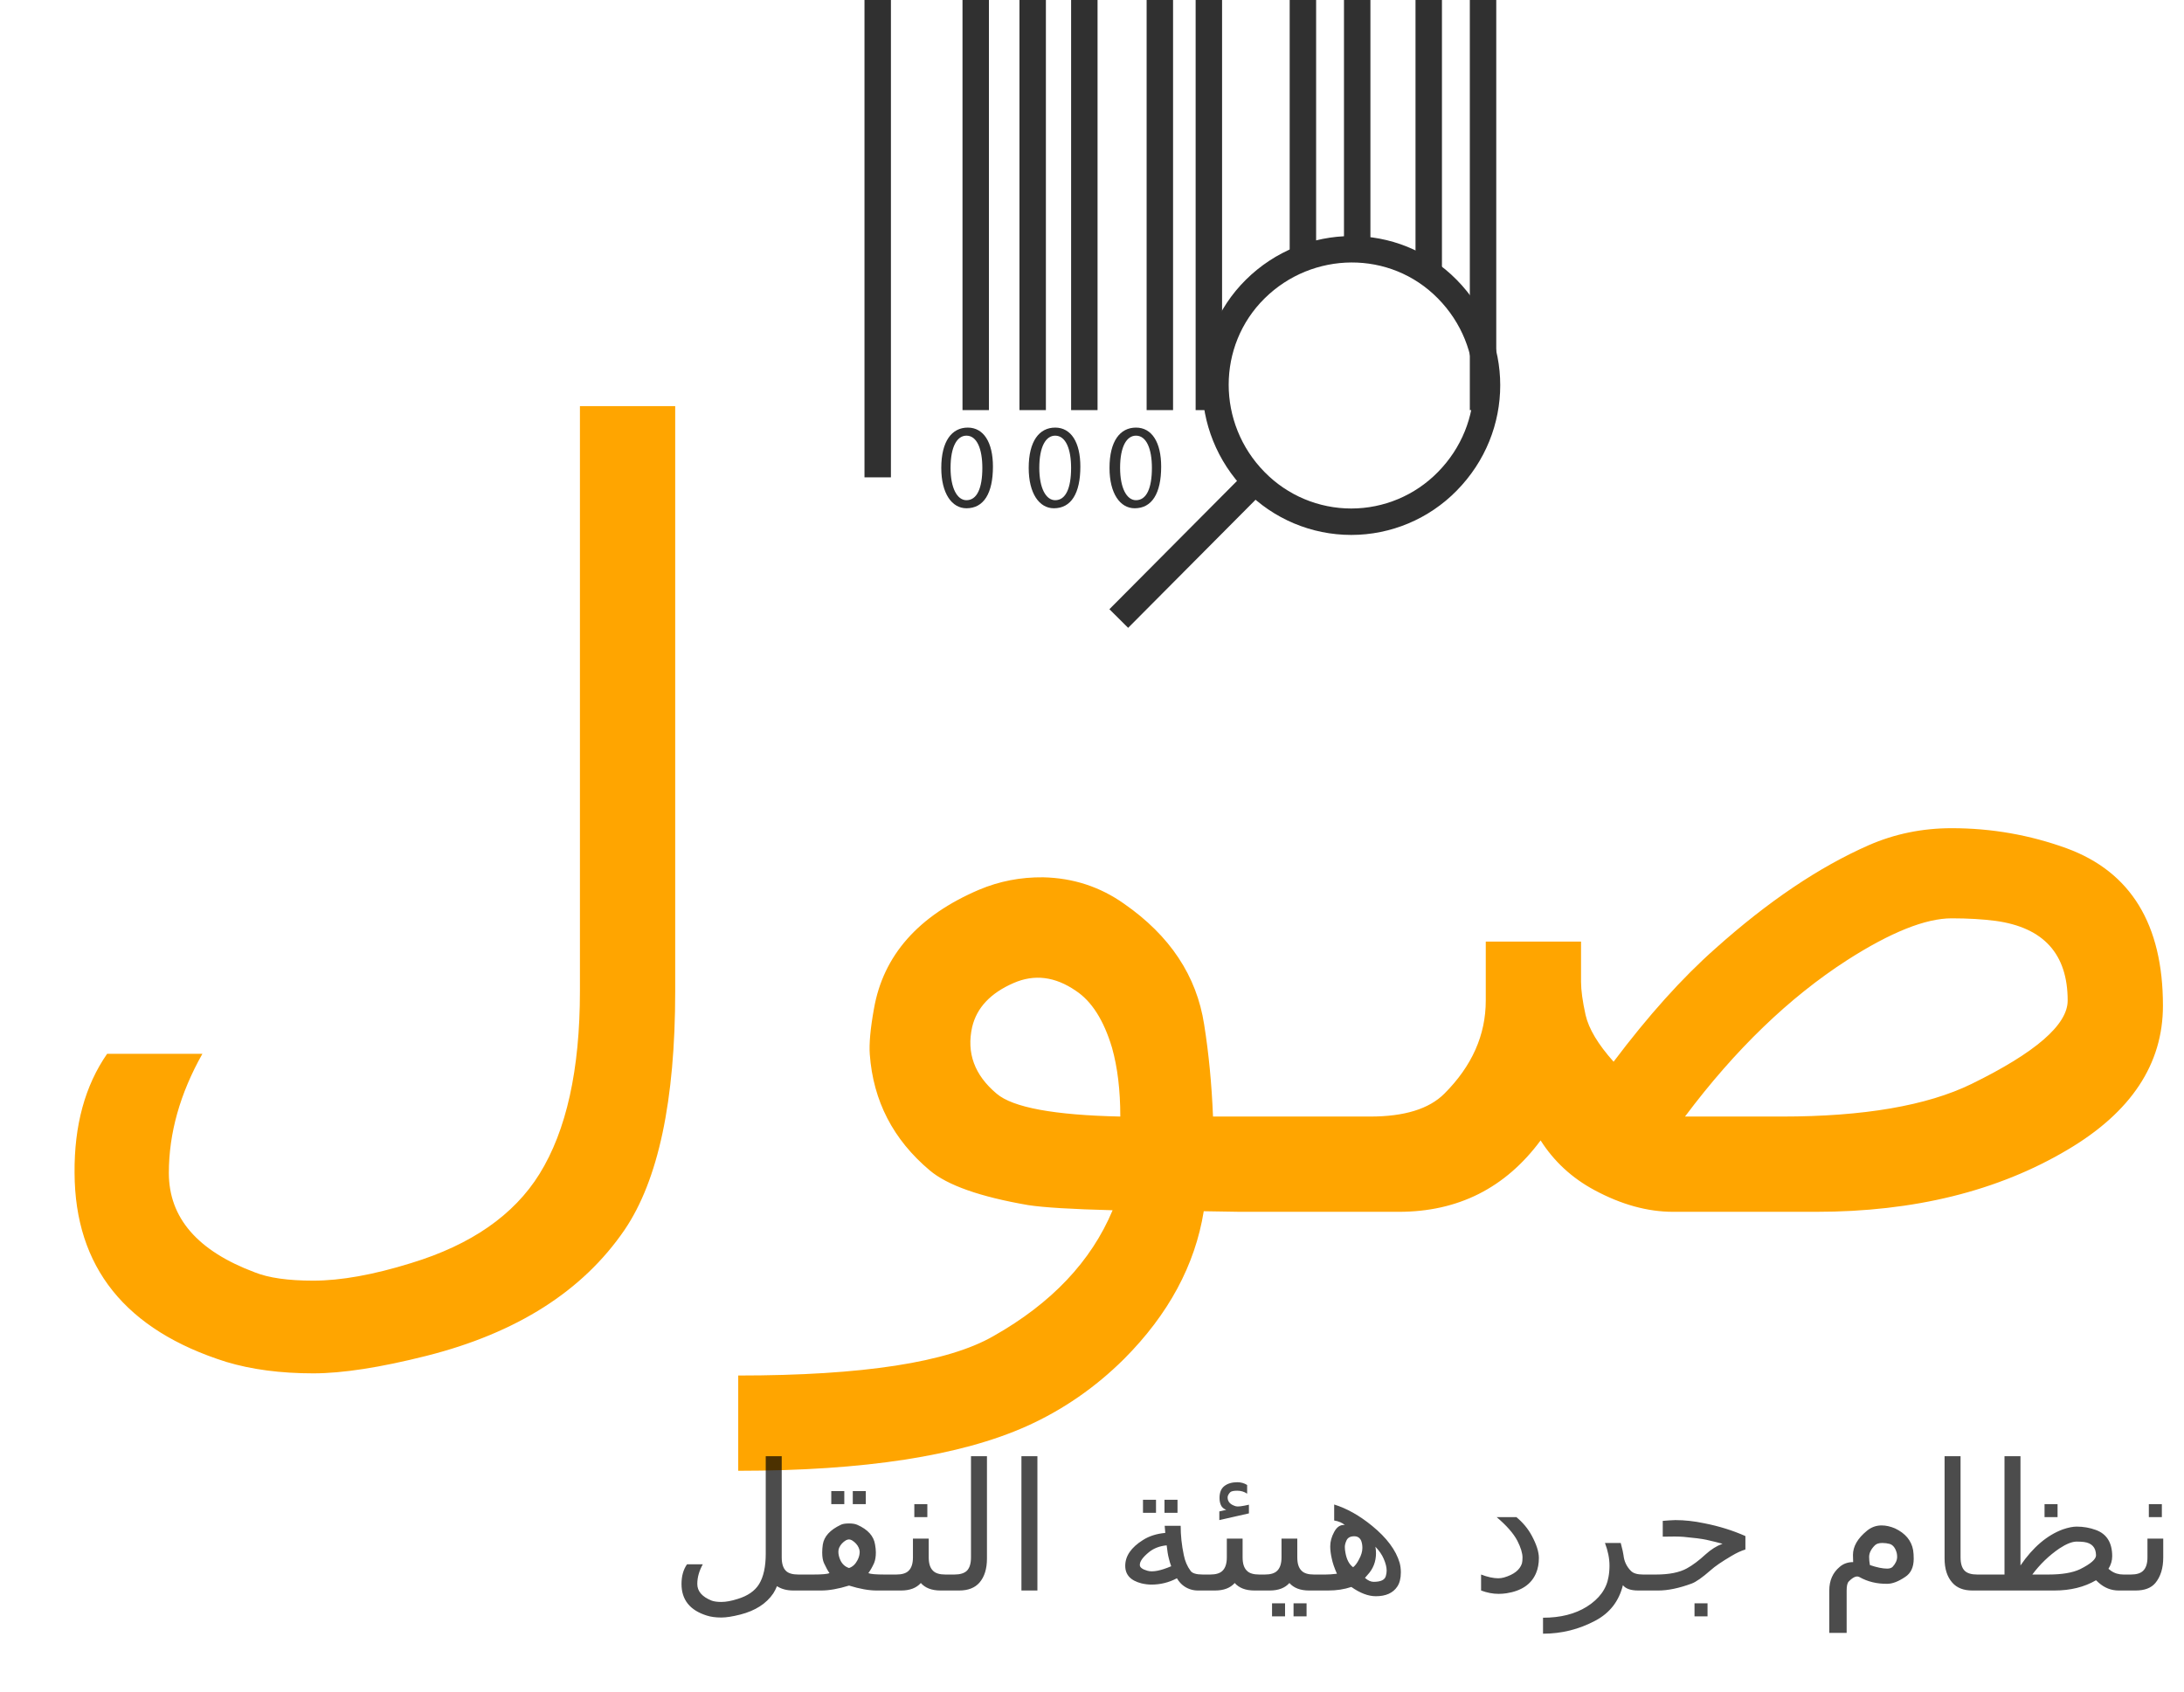
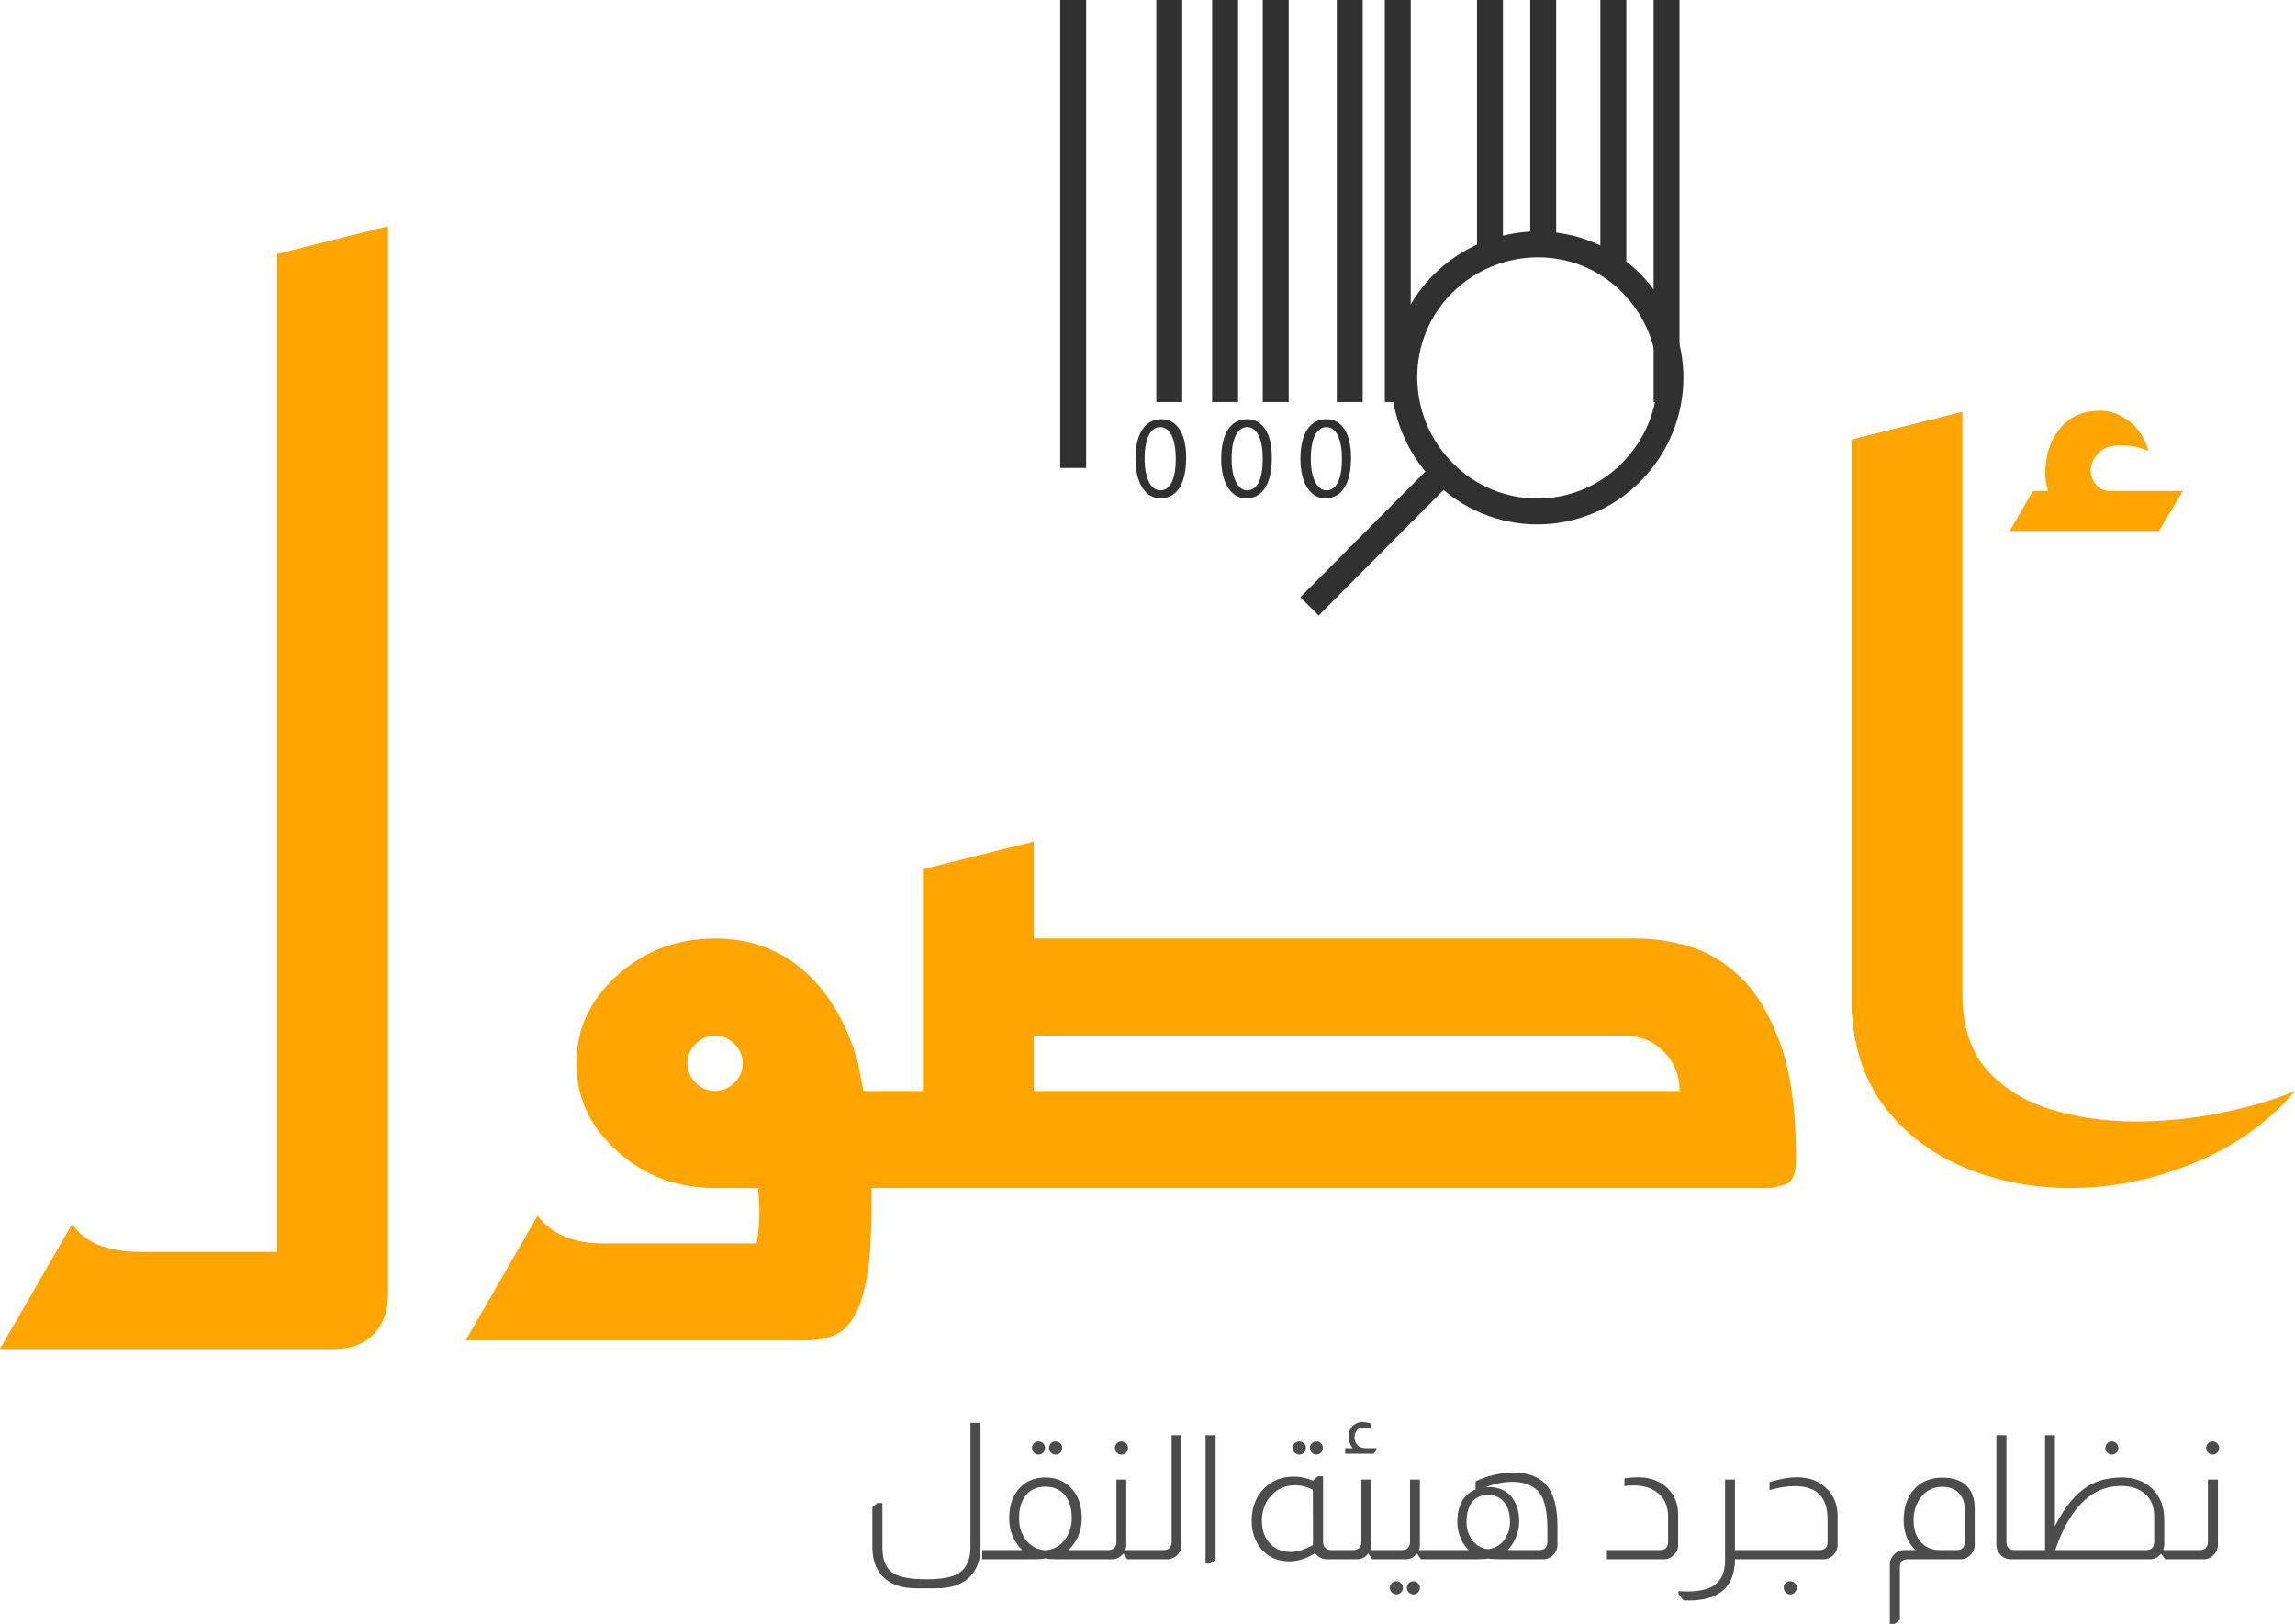
- <svg xmlns="http://www.w3.org/2000/svg" width="173" height="134" viewBox="0 0 173 134">
+ <svg xmlns="http://www.w3.org/2000/svg" width="185.46" height="131.222" viewBox="0 0 185.46 131.222">
  <g fill="none" fill-rule="evenodd">
-     <text font-family="Qahiri-Regular, Qahiri" font-size="84" letter-spacing=".93" fill="orange">
-       <tspan x="0" y="96">أصول</tspan>
-     </text>
-     <text font-family="Cairo-Light, Cairo" font-size="14" font-weight="300" letter-spacing=".105" fill="#000" fill-opacity=".7">
-       <tspan x="53" y="126">نظام جرد هيئة النقل</tspan>
-     </text>
-     <path stroke="#303030" stroke-width="2.094" d="M69.525 0v37.815M77.289 0v32.489M81.801 0v32.489M85.893 0v32.489M91.874 0v32.489M95.756 0v32.489M103.206 0v20.452M107.507 0v19.707M113.173 0v21.624M117.475 0v32.489" />
+     <path d="M162.14 115.976v8.624c0 .205.051.364.154.476.112.121.275.182.49.182h2.478v-9.282h.798v7.35c.793-1.559 1.69-2.641 2.688-3.248.765-.457 1.685-.686 2.758-.686.97 0 1.773.299 2.408.896.653.635.98 1.465.98 2.492v2.058c0 .13-.028.27-.084.42H177.764c.205 0 .364-.051.476-.154.121-.121.182-.29.182-.504v-5.04h.812v5.278c0 .317-.121.593-.364.826a1.03 1.03 0 0 1-.77.336l-.043-.001-2.589.001-.001-.001-.503.001-.308-.434h-.028c-.243.29-.532.434-.868.434h-11.298a1.03 1.03 0 0 1-.77-.336 1.109 1.109 0 0 1-.364-.826v-8.862h.812zm9.296 4.102c-.877 0-1.647.215-2.31.644-1.279.821-2.291 2.333-3.038 4.536h7.336c.439 0 .658-.22.658-.658v-2.086c0-.728-.22-1.302-.658-1.722-.495-.476-1.157-.714-1.988-.714zm7.378-3.598c.14 0 .261.051.364.154a.514.514 0 0 1 .154.378c0 .14-.051.264-.154.371a.487.487 0 0 1-.364.161.503.503 0 0 1-.378-.161.521.521 0 0 1-.154-.371c0-.15.051-.275.154-.378a.514.514 0 0 1 .378-.154zm-8.148 0c.14 0 .261.051.364.154a.514.514 0 0 1 .154.378c0 .14-.051.264-.154.371a.487.487 0 0 1-.364.161.503.503 0 0 1-.378-.161.521.521 0 0 1-.154-.371c0-.15.051-.275.154-.378a.514.514 0 0 1 .378-.154zm-15.876 8.778c-.635-.607-.952-1.41-.952-2.408 0-1.101.308-1.965.924-2.59.55-.57 1.283-.854 2.198-.854.803 0 1.428.191 1.876.574.495.43.742 1.073.742 1.932v2.926c0 .317-.121.593-.364.826a1.03 1.03 0 0 1-.77.336h-4.27c-.43 0-.644.22-.644.658v4.228l-.42.336h-.392v-4.802c0-.299.114-.567.343-.805.229-.238.492-.357.791-.357h.938zm3.976-3.346c0-.55-.187-1.003-.56-1.358-.327-.27-.742-.406-1.246-.406-.756 0-1.353.308-1.792.924-.355.495-.532 1.083-.532 1.764 0 .775.21 1.381.63 1.82.373.401.877.602 1.512.602h1.344c.43 0 .644-.22.644-.658v-2.688zM140.202 126c-.01 2.221-1.255 3.332-3.738 3.332a5.21 5.21 0 0 1-.42-.014l-.406-.504v-.238c.252.019.495.028.728.028 1.036 0 1.797-.196 2.282-.588.504-.41.756-1.055.756-1.932v-6.524h.798v5.698h6.825c.439 0 .658-.22.658-.658v-1.848c0-1.773-.882-2.66-2.646-2.66-.635 0-1.316.107-2.044.322v-.644c.83-.261 1.582-.392 2.254-.392.999 0 1.806.322 2.422.966.55.57.826 1.283.826 2.142v2.352c0 .345-.135.64-.406.882-.224.187-.467.28-.728.28h-7.161zm4.459 1.778c.15 0 .275.051.378.154a.514.514 0 0 1 .154.378c0 .14-.051.264-.154.371a.503.503 0 0 1-.378.161.487.487 0 0 1-.364-.161.521.521 0 0 1-.154-.371c0-.15.051-.275.154-.378a.498.498 0 0 1 .364-.154zm-13.391-8.302a6.486 6.486 0 0 1 1.12-.098c.97 0 1.764.299 2.38.896.56.55.84 1.25.84 2.1v2.464c0 .317-.121.593-.364.826a1.03 1.03 0 0 1-.77.336h-4.62v-.742h4.284c.439 0 .658-.22.658-.658v-2.058c0-.868-.303-1.521-.91-1.96-.485-.364-1.115-.546-1.89-.546-.261 0-.504.019-.728.056v-.616zm-18.431 8.302c.15 0 .275.051.378.154a.514.514 0 0 1 .154.378c0 .14-.051.264-.154.371a.503.503 0 0 1-.378.161.51.51 0 0 1-.371-.161.51.51 0 0 1-.161-.371c0-.15.054-.275.161-.378a.521.521 0 0 1 .371-.154zm1.386 0c.14 0 .261.051.364.154a.514.514 0 0 1 .154.378c0 .14-.051.264-.154.371a.487.487 0 0 1-.364.161.503.503 0 0 1-.378-.161.521.521 0 0 1-.154-.371c0-.15.051-.275.154-.378a.514.514 0 0 1 .378-.154zm8.106-8.778c1.372 0 2.338.457 2.898 1.372.42.69.63 1.675.63 2.954v1.512c0 .317-.121.593-.364.826a1.03 1.03 0 0 1-.77.336h-3.29c-.57 0-.947-.019-1.134-.056h-.056c-.158.033-.481.052-.97.055h-1.354l-2.492.001h-.602l-.308-.434h-.042c-.243.29-.532.434-.868.434h-2.716l-.308-.434h-.042c-.243.29-.532.434-.868.434h-2.212l-.001-.001-.237.001c-.383 0-.7-.163-.952-.49-.69.439-1.39.658-2.1.658-.98 0-1.755-.364-2.324-1.092-.467-.597-.7-1.33-.7-2.198 0-1.092.355-1.979 1.064-2.66.625-.597 1.4-.896 2.324-.896.532 0 1.05.107 1.554.322l.42-.35h.406v5.306c0 .196.056.35.168.462.13.13.285.196.462.196h1.806c.224 0 .392-.065.504-.196.103-.112.154-.266.154-.462v-5.04h.798v5.278c0 .13-.028.27-.084.42h2.562c.224 0 .392-.065.504-.196.103-.112.154-.266.154-.462v-5.04h.798v5.278c0 .13-.028.27-.084.42h4.018a3.148 3.148 0 0 1-.588-.826 3.415 3.415 0 0 1-.322-1.442c0-.97.261-1.703.784-2.198.196-.177.425-.317.686-.42v-.658a6.936 6.936 0 0 1 3.094-.714zm-17.682 1.022c-.83 0-1.507.317-2.03.952-.43.532-.644 1.167-.644 1.904 0 .803.238 1.442.714 1.918.42.41.957.616 1.61.616.513 0 1.115-.187 1.806-.56l-.014-4.466a3.09 3.09 0 0 0-1.442-.364zm17.556-.28c-.672 0-1.39.145-2.156.434.075-.01.15-.014.224-.014.868 0 1.521.303 1.96.91.355.485.532 1.115.532 1.89 0 .476-.107.943-.322 1.4-.15.327-.35.625-.602.896h2.548c.205 0 .364-.051.476-.154.121-.121.182-.29.182-.504v-1.078c0-1.587-.29-2.632-.868-3.136-.485-.43-1.143-.644-1.974-.644zm-1.96 1.064c-.513 0-.92.163-1.218.49-.345.383-.518.957-.518 1.722 0 .448.107.854.322 1.218.317.56.789.877 1.414.952.653-.084 1.143-.415 1.47-.994.205-.364.308-.756.308-1.176 0-.775-.187-1.349-.56-1.722-.299-.327-.705-.49-1.218-.49zm-15.246-4.326c.14 0 .264.051.371.154a.503.503 0 0 1 .161.378.51.51 0 0 1-.161.371.51.51 0 0 1-.371.161.503.503 0 0 1-.378-.161.521.521 0 0 1-.154-.371c0-.15.051-.275.154-.378a.514.514 0 0 1 .378-.154zm1.372 0c.15 0 .275.051.378.154a.514.514 0 0 1 .154.378c0 .14-.051.264-.154.371a.503.503 0 0 1-.378.161.487.487 0 0 1-.364-.161.521.521 0 0 1-.154-.371c0-.15.051-.275.154-.378a.498.498 0 0 1 .364-.154zm3.724-1.568a2.1 2.1 0 0 1 .686.126v.42a1.611 1.611 0 0 0-.532-.098c-.523 0-.784.27-.784.812a.91.91 0 0 0 .196.574c.187.187.41.28.672.28h.896v.168l-.224.28h-2.296v-.448h.602c-.215-.261-.322-.593-.322-.994 0-.317.105-.583.315-.798a1.06 1.06 0 0 1 .791-.322zm-11.861 1.064v10.038l-.42.336h-.392v-10.374h.812zM91.101 126l-.308-.434h-.042c-.243.29-.532.434-.868.434h-4.466c-.43 0-.737-.023-.924-.07h-.028c-.187.047-.5.07-.938.07h-4.158v-.742h3.234c-.7-.7-1.05-1.559-1.05-2.576 0-1.064.299-1.895.896-2.492.523-.532 1.2-.798 2.03-.798.793 0 1.451.247 1.974.742.644.607.966 1.456.966 2.548 0 1.008-.355 1.867-1.064 2.576h3.206c.224 0 .392-.065.504-.196.103-.112.154-.266.154-.462v-5.04h.798v5.278c0 .13-.028.27-.084.42H94.02c.205 0 .364-.051.476-.154.121-.121.182-.29.182-.504v-8.624h.798v8.862c0 .317-.117.593-.35.826a1.075 1.075 0 0 1-.784.336h-3.241zm-6.622-5.866c-.747 0-1.307.28-1.68.84-.299.439-.448 1.003-.448 1.694 0 .737.205 1.353.616 1.848.392.467.896.719 1.512.756.7-.047 1.25-.369 1.652-.966a2.884 2.884 0 0 0 .476-1.638c0-.83-.205-1.47-.616-1.918-.373-.41-.877-.616-1.512-.616zm6.146-3.654c.14 0 .264.051.371.154a.503.503 0 0 1 .161.378.51.51 0 0 1-.161.371.51.51 0 0 1-.371.161.503.503 0 0 1-.378-.161.521.521 0 0 1-.154-.371c0-.15.051-.275.154-.378a.514.514 0 0 1 .378-.154zm-6.706 0c.15 0 .275.051.378.154a.514.514 0 0 1 .154.378c0 .14-.051.264-.154.371a.503.503 0 0 1-.378.161.487.487 0 0 1-.364-.161.521.521 0 0 1-.154-.371c0-.15.051-.275.154-.378a.498.498 0 0 1 .364-.154zm1.386 0c.15 0 .275.051.378.154a.514.514 0 0 1 .154.378c0 .14-.051.264-.154.371a.503.503 0 0 1-.378.161.503.503 0 0 1-.378-.161.521.521 0 0 1-.154-.371c0-.15.051-.275.154-.378a.514.514 0 0 1 .378-.154zm-6.071-1.504v10.052c0 1.055-.308 1.871-.924 2.45-.616.579-1.484.868-2.604.868h-1.68c-1.055 0-1.885-.257-2.492-.77-.69-.579-1.036-1.428-1.036-2.548v-3.234l.406-.336h.406v3.584c0 .97.257 1.643.77 2.016s1.442.56 2.786.56c1.223 0 2.09-.163 2.604-.49.635-.401.952-1.097.952-2.086v-10.066h.812z" fill-opacity=".7" fill="#000" fill-rule="nonzero" />
+     <path d="M158.58 33.28v47.04c0 2.613.672 4.667 2.016 6.16 1.344 1.493 3.08 2.557 5.208 3.192 2.128.635 4.387.952 6.776.952 2.39 0 4.741-.243 7.056-.728 2.315-.485 4.256-1.064 5.824-1.736-2.165 2.539-4.89 4.48-8.176 5.824-3.285 1.344-6.608 2.016-9.968 2.016-3.061 0-5.936-.56-8.624-1.68-2.688-1.12-4.89-2.837-6.608-5.152-1.493-2.09-2.315-4.667-2.464-7.728V35.52l8.96-2.24zm11.148-.09c.821 0 1.599.281 2.333.843.735.562 1.253 1.36 1.556 2.398-.778-.303-1.512-.454-2.204-.454-.82 0-1.436.216-1.847.648-.41.432-.616.886-.616 1.361 0 .432.14.821.422 1.167.28.346.659.518 1.134.518h5.898l-1.945 3.241h-12.055l1.88-3.24h1.231a4.734 4.734 0 0 1-.194-2.075c.086-1.21.508-2.246 1.264-3.11.756-.865 1.804-1.297 3.143-1.297zM70.436 96v.784a65.21 65.21 0 0 1-.112 4.032 20.062 20.062 0 0 1-.448 3.248c-.299 1.344-.784 2.39-1.456 3.136-.672.747-1.867 1.12-3.584 1.12H37.62l5.824-10.08c1.12 1.493 2.912 2.24 5.376 2.24h12.32c.15-.821.224-1.643.224-2.464 0-.672-.037-1.344-.112-2.016H57.78c-3.061 0-5.693-.99-7.896-2.968-2.203-1.979-3.304-4.35-3.304-7.112 0-2.763 1.101-5.133 3.304-7.112s4.835-2.968 7.896-2.968c2.837 0 5.245.877 7.224 2.632 1.979 1.755 3.416 4.2 4.312 7.336.15.747.299 1.53.448 2.352h4.816V70.24L83.54 68v7.84h48.832c1.27 0 2.632.205 4.088.616 1.456.41 2.837 1.232 4.144 2.464s2.39 3.024 3.248 5.376c.859 2.352 1.288 5.47 1.288 9.352 0 1.195-.299 1.885-.896 2.072-.597.187-1.083.28-1.456.28H70.436zm60.816-12.32H83.54v4.48h52.192c0-1.27-.43-2.333-1.288-3.192-.859-.859-1.923-1.288-3.192-1.288zm-73.472 0c-.597 0-1.12.224-1.568.672-.448.448-.672.97-.672 1.568 0 .597.224 1.12.672 1.568.448.448.97.672 1.568.672l.196-.008c.517-.045.974-.266 1.372-.664.448-.448.672-.97.672-1.568 0-.597-.224-1.12-.672-1.568-.448-.448-.97-.672-1.568-.672zM0 109h27.104c1.27 0 2.296-.392 3.08-1.176.784-.784 1.176-1.885 1.176-3.304V18.28l-8.96 2.24v80.64H11.2c-1.12 0-2.147-.168-3.08-.504a4.793 4.793 0 0 1-2.296-1.736L0 109z" fill="orange" fill-rule="nonzero" />
+     <path stroke="#303030" stroke-width="2.094" d="M86.725 0v37.815M94.489 0v32.489M99.001 0v32.489M103.093 0v32.489M109.074 0v32.489M112.956 0v32.489M120.406 0v20.452M124.707 0v19.707M130.373 0v21.624M134.675 0v32.489" />
    <g stroke="#303030" stroke-width="2.094">
-       <path d="M114.642 38.135a10.652 10.652 0 0 1-15.214 0c-4.197-4.261-4.197-11.079 0-15.233s11.017-4.26 15.214 0c4.197 4.261 4.197 10.972 0 15.233zM99.428 38.134 88.621 49" />
+       <path d="M131.842 38.135a10.652 10.652 0 0 1-15.214 0c-4.197-4.261-4.197-11.079 0-15.233s11.017-4.26 15.214 0c4.197 4.261 4.197 10.972 0 15.233zM116.628 38.134 105.821 49" />
    </g>
-     <path d="M78.653 36.963c0 2.13-.734 3.302-2.098 3.302-1.155 0-1.994-1.172-1.994-3.195 0-2.13.84-3.196 2.099-3.196 1.259 0 1.993 1.172 1.993 3.089zm-3.357.107c0 1.597.524 2.556 1.259 2.556.839 0 1.259-.959 1.259-2.556 0-1.492-.42-2.557-1.26-2.557-.734 0-1.258.852-1.258 2.557zM85.578 36.963c0 2.13-.734 3.302-2.098 3.302-1.155 0-1.994-1.172-1.994-3.195 0-2.13.84-3.196 2.099-3.196 1.259 0 1.993 1.172 1.993 3.089zm-3.253.107c0 1.597.525 2.556 1.26 2.556.839 0 1.259-.959 1.259-2.556 0-1.492-.42-2.557-1.26-2.557-.734 0-1.259.852-1.259 2.557zM91.979 36.963c0 2.13-.735 3.302-2.099 3.302-1.154 0-1.993-1.172-1.993-3.195 0-2.13.839-3.196 2.098-3.196 1.26 0 1.994 1.172 1.994 3.089zm-3.253.107c0 1.597.525 2.556 1.259 2.556.84 0 1.26-.959 1.26-2.556 0-1.492-.42-2.557-1.26-2.557-.734 0-1.26.852-1.26 2.557z" fill="#303030" fill-rule="nonzero" />
+     <path d="M95.853 36.963c0 2.13-.734 3.302-2.098 3.302-1.155 0-1.994-1.172-1.994-3.195 0-2.13.84-3.196 2.099-3.196 1.259 0 1.993 1.172 1.993 3.089zm-3.357.107c0 1.597.524 2.556 1.259 2.556.839 0 1.259-.959 1.259-2.556 0-1.492-.42-2.557-1.26-2.557-.734 0-1.258.852-1.258 2.557zM102.778 36.963c0 2.13-.734 3.302-2.098 3.302-1.155 0-1.994-1.172-1.994-3.195 0-2.13.84-3.196 2.099-3.196 1.259 0 1.993 1.172 1.993 3.089zm-3.253.107c0 1.597.525 2.556 1.26 2.556.839 0 1.259-.959 1.259-2.556 0-1.492-.42-2.557-1.26-2.557-.734 0-1.259.852-1.259 2.557zM109.179 36.963c0 2.13-.735 3.302-2.099 3.302-1.154 0-1.993-1.172-1.993-3.195 0-2.13.839-3.196 2.098-3.196 1.26 0 1.994 1.172 1.994 3.089zm-3.253.107c0 1.597.525 2.556 1.259 2.556.84 0 1.26-.959 1.26-2.556 0-1.492-.42-2.557-1.26-2.557-.734 0-1.26.852-1.26 2.557z" fill="#303030" fill-rule="nonzero" />
  </g>
</svg>
